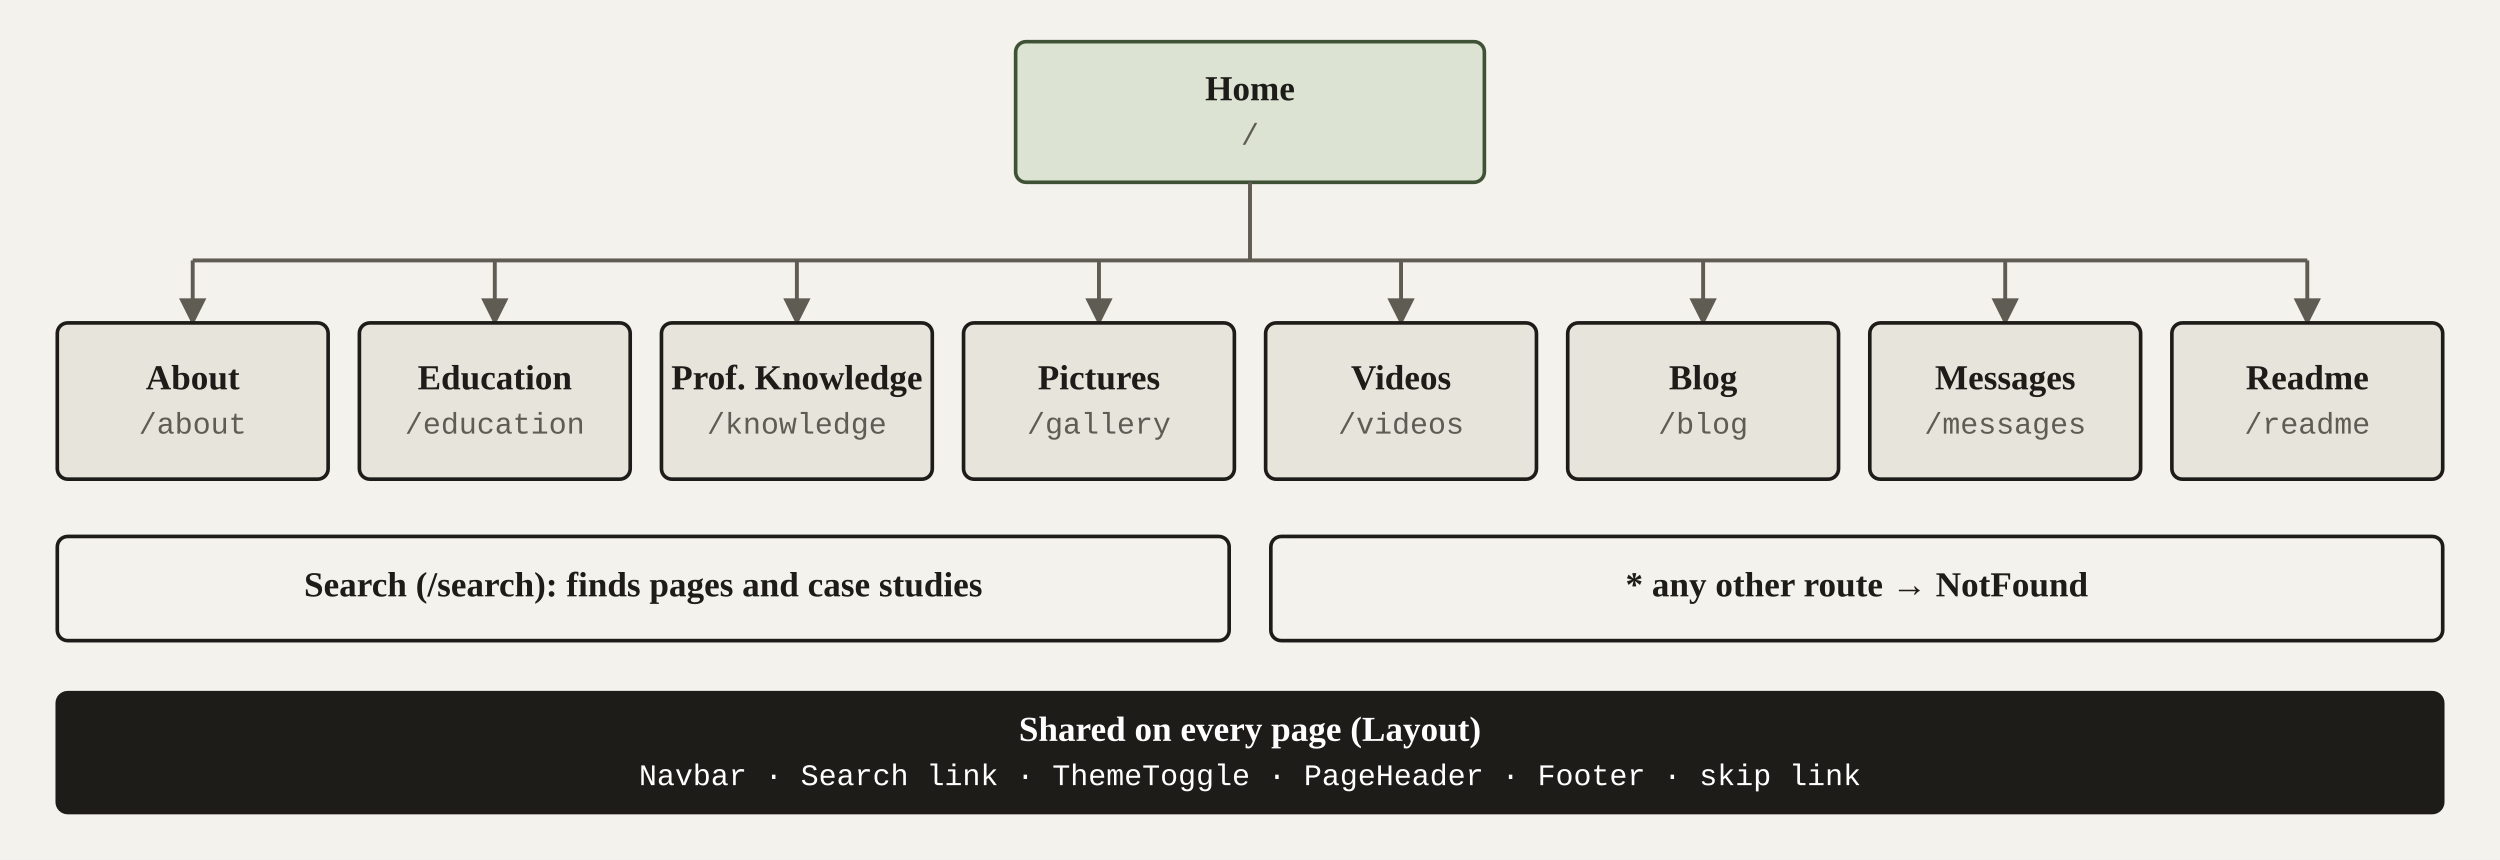
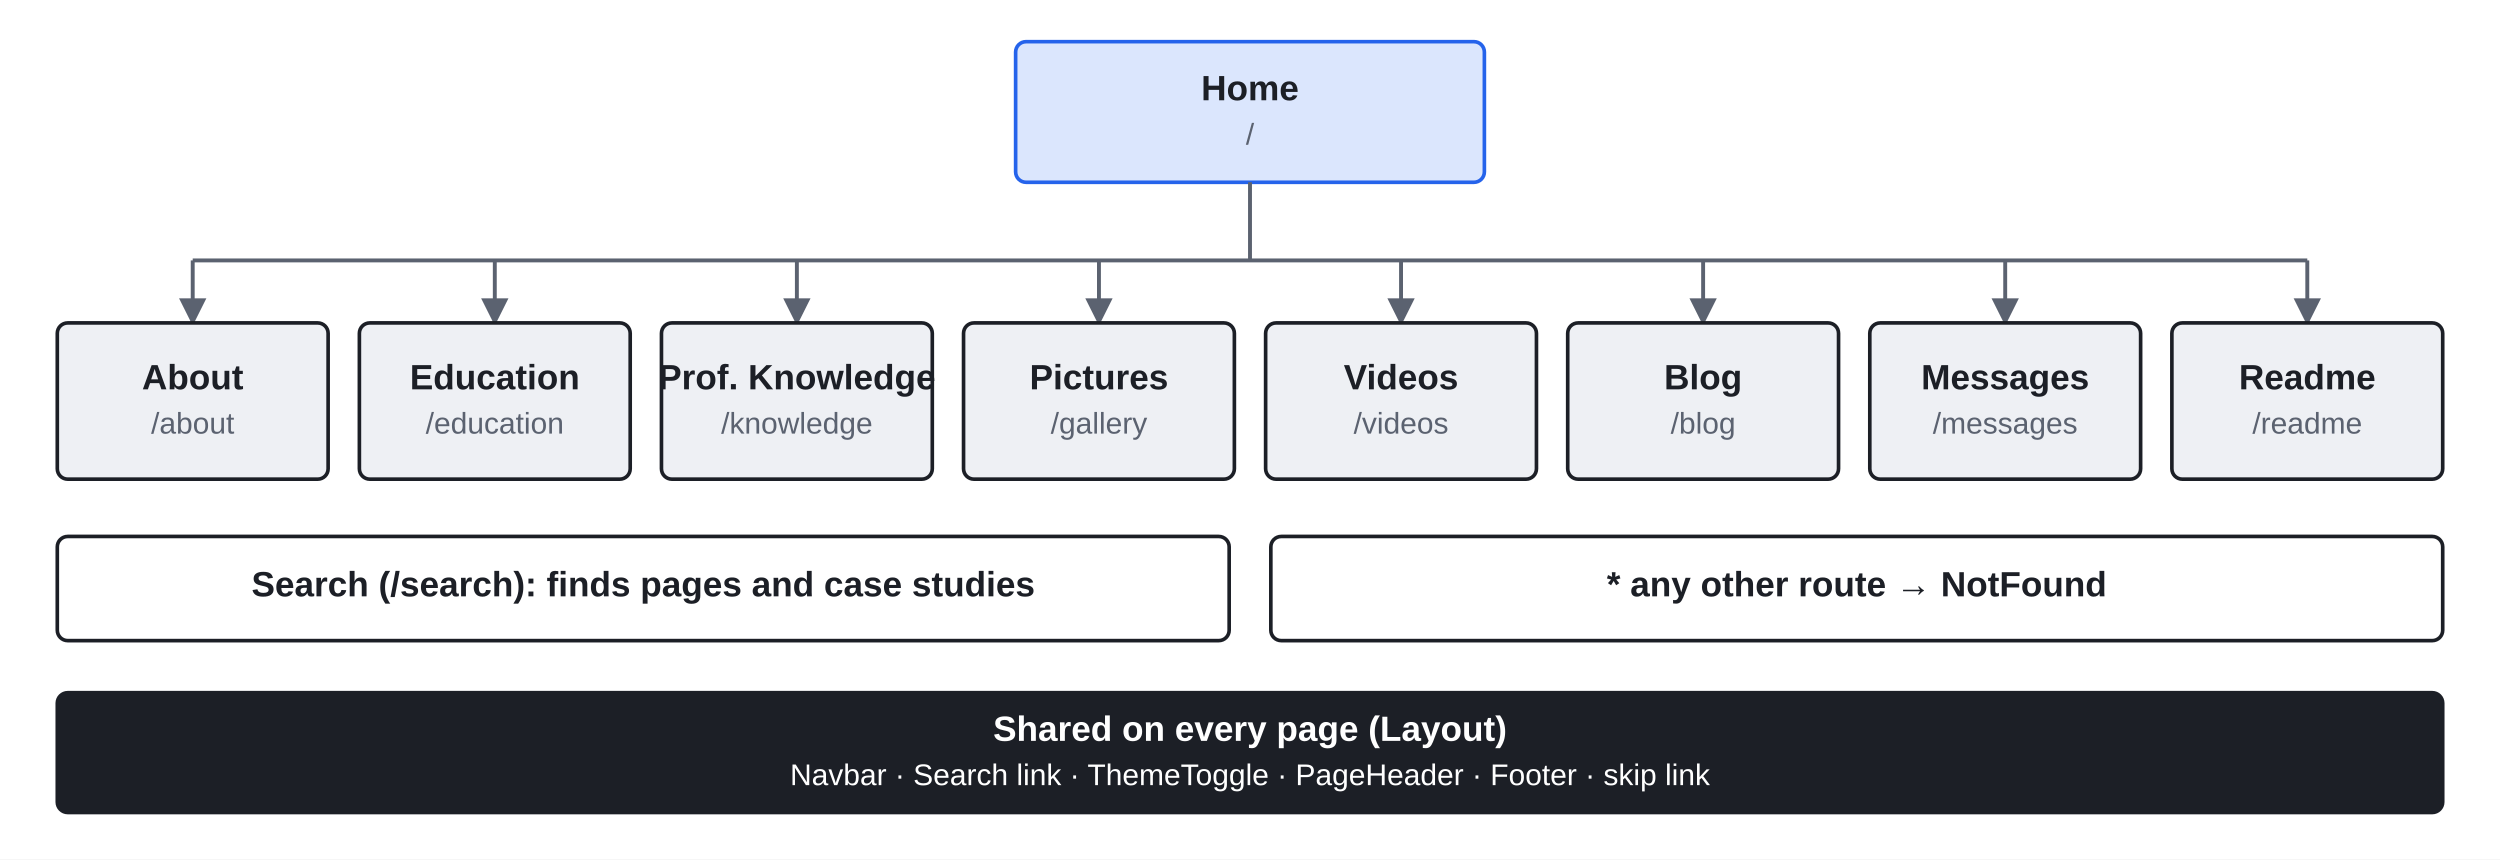
<svg xmlns="http://www.w3.org/2000/svg" viewBox="0 0 960 330" width="960" height="330" role="img">
-   <style>.dg-box{fill:#F4F2EC;stroke:#1D1C19;stroke-width:1.4}.dg-box.dg-fill-a{fill:#DDE3D3;stroke:#3F5236}.dg-box.dg-fill-t{fill:#E7E4DC}.dg-box.dg-fill-i{fill:#1D1C19}.dg-box.dg-dashed{stroke-dasharray:5 4;fill:#F2F0EA}.dg-text{fill:#1D1C19;font:500 13.5px Georgia,'Times New Roman',serif}.dg-strong{font-weight:700}.dg-small{fill:#5F5C54;font:400 11.5px 'Courier New',monospace}.dg-on-ink{fill:#fff}.dg-line{fill:none;stroke:#5F5C54;stroke-width:1.5}.dg-dash{stroke-dasharray:5 4}.dg-arrowhead{fill:#5F5C54}.dg-label-bg{fill:#F4F2EC}.dg-group{fill:none;stroke:#BEB9AD;stroke-width:1.5;stroke-dasharray:4 4}.dg-group-label{fill:#3F5236;font:700 11px 'Courier New',monospace;letter-spacing:.05em}.dg-icon{fill:#F4F2EC;stroke:#1D1C19;stroke-width:1.1}</style>
-   <rect width="100%" height="100%" fill="#F4F2EC" />
+   <style>.dg-box{fill:#FFFFFF;stroke:#1C1F26;stroke-width:1.4}.dg-box.dg-fill-a{fill:#DBE6FD;stroke:#2563EB}.dg-box.dg-fill-t{fill:#EEF0F4}.dg-box.dg-fill-i{fill:#1C1F26}.dg-box.dg-dashed{stroke-dasharray:5 4;fill:#F4F5F7}.dg-text{fill:#1C1F26;font:500 13.5px Calibri,Carlito,Arial,sans-serif}.dg-strong{font-weight:700}.dg-small{fill:#5B6270;font:400 11.5px Calibri,Carlito,Arial,sans-serif}.dg-on-ink{fill:#fff}.dg-line{fill:none;stroke:#5B6270;stroke-width:1.5}.dg-dash{stroke-dasharray:5 4}.dg-arrowhead{fill:#5B6270}.dg-label-bg{fill:#FFFFFF}.dg-group{fill:none;stroke:#C9CED8;stroke-width:1.5;stroke-dasharray:4 4}.dg-group-label{fill:#2563EB;font:700 11px Calibri,Carlito,Arial,sans-serif;letter-spacing:.05em}.dg-icon{fill:#FFFFFF;stroke:#1C1F26;stroke-width:1.1}</style>
+   <rect width="100%" height="100%" fill="#FFFFFF" />
  <defs>
    <marker id="ah-map" viewBox="0 0 10 10" refX="9" refY="5" markerWidth="7" markerHeight="7" orient="auto-start-reverse">
      <path d="M0,0 L10,5 L0,10 z" class="dg-arrowhead" />
    </marker>
  </defs>
  <rect x="390" y="16" width="180" height="54" rx="4" class="dg-box dg-fill-a" />
  <text x="480.0" y="38.5" class="dg-text dg-strong" text-anchor="middle">Home</text>
  <text x="480.0" y="55.5" class="dg-small" text-anchor="middle">/</text>
  <polyline points="480.0,70 480,100" class="dg-line" />
  <polyline points="74.0,100 886.0,100" class="dg-line" />
  <polyline points="74.0,100 74.0,124" class="dg-line" marker-end="url(#ah-map)" />
  <rect x="22" y="124" width="104" height="60" rx="4" class="dg-box dg-fill-t" />
  <text x="74.0" y="149.5" class="dg-text dg-strong" text-anchor="middle">About</text>
  <text x="74.0" y="166.5" class="dg-small" text-anchor="middle">/about</text>
  <polyline points="190.0,100 190.0,124" class="dg-line" marker-end="url(#ah-map)" />
  <rect x="138" y="124" width="104" height="60" rx="4" class="dg-box dg-fill-t" />
  <text x="190.0" y="149.5" class="dg-text dg-strong" text-anchor="middle">Education</text>
  <text x="190.0" y="166.5" class="dg-small" text-anchor="middle">/education</text>
  <polyline points="306.0,100 306.0,124" class="dg-line" marker-end="url(#ah-map)" />
  <rect x="254" y="124" width="104" height="60" rx="4" class="dg-box dg-fill-t" />
  <text x="306.0" y="149.5" class="dg-text dg-strong" text-anchor="middle">Prof. Knowledge</text>
  <text x="306.0" y="166.5" class="dg-small" text-anchor="middle">/knowledge</text>
  <polyline points="422.0,100 422.0,124" class="dg-line" marker-end="url(#ah-map)" />
  <rect x="370" y="124" width="104" height="60" rx="4" class="dg-box dg-fill-t" />
  <text x="422.0" y="149.5" class="dg-text dg-strong" text-anchor="middle">Pictures</text>
  <text x="422.0" y="166.5" class="dg-small" text-anchor="middle">/gallery</text>
  <polyline points="538.0,100 538.0,124" class="dg-line" marker-end="url(#ah-map)" />
  <rect x="486" y="124" width="104" height="60" rx="4" class="dg-box dg-fill-t" />
  <text x="538.0" y="149.5" class="dg-text dg-strong" text-anchor="middle">Videos</text>
  <text x="538.0" y="166.5" class="dg-small" text-anchor="middle">/videos</text>
  <polyline points="654.0,100 654.0,124" class="dg-line" marker-end="url(#ah-map)" />
  <rect x="602" y="124" width="104" height="60" rx="4" class="dg-box dg-fill-t" />
  <text x="654.0" y="149.5" class="dg-text dg-strong" text-anchor="middle">Blog</text>
  <text x="654.0" y="166.5" class="dg-small" text-anchor="middle">/blog</text>
  <polyline points="770.0,100 770.0,124" class="dg-line" marker-end="url(#ah-map)" />
  <rect x="718" y="124" width="104" height="60" rx="4" class="dg-box dg-fill-t" />
  <text x="770.0" y="149.5" class="dg-text dg-strong" text-anchor="middle">Messages</text>
  <text x="770.0" y="166.5" class="dg-small" text-anchor="middle">/messages</text>
  <polyline points="886.0,100 886.0,124" class="dg-line" marker-end="url(#ah-map)" />
  <rect x="834" y="124" width="104" height="60" rx="4" class="dg-box dg-fill-t" />
  <text x="886.0" y="149.5" class="dg-text dg-strong" text-anchor="middle">Readme</text>
  <text x="886.0" y="166.5" class="dg-small" text-anchor="middle">/readme</text>
  <rect x="22" y="206" width="450" height="40" rx="4" class="dg-box " />
  <text x="247.0" y="229.0" class="dg-text dg-strong" text-anchor="middle">Search (/search): finds pages and case studies</text>
  <rect x="488" y="206" width="450" height="40" rx="4" class="dg-box " />
  <text x="713.0" y="229.0" class="dg-text dg-strong" text-anchor="middle">* any other route → NotFound</text>
  <rect x="22" y="266" width="916" height="46" rx="4" class="dg-box dg-fill-i" />
  <text x="480.0" y="284.5" class="dg-text dg-on-ink dg-strong" text-anchor="middle">Shared on every page (Layout)</text>
  <text x="480.0" y="301.5" class="dg-small dg-on-ink" text-anchor="middle">Navbar · Search link · ThemeToggle · PageHeader · Footer · skip link</text>
</svg>
